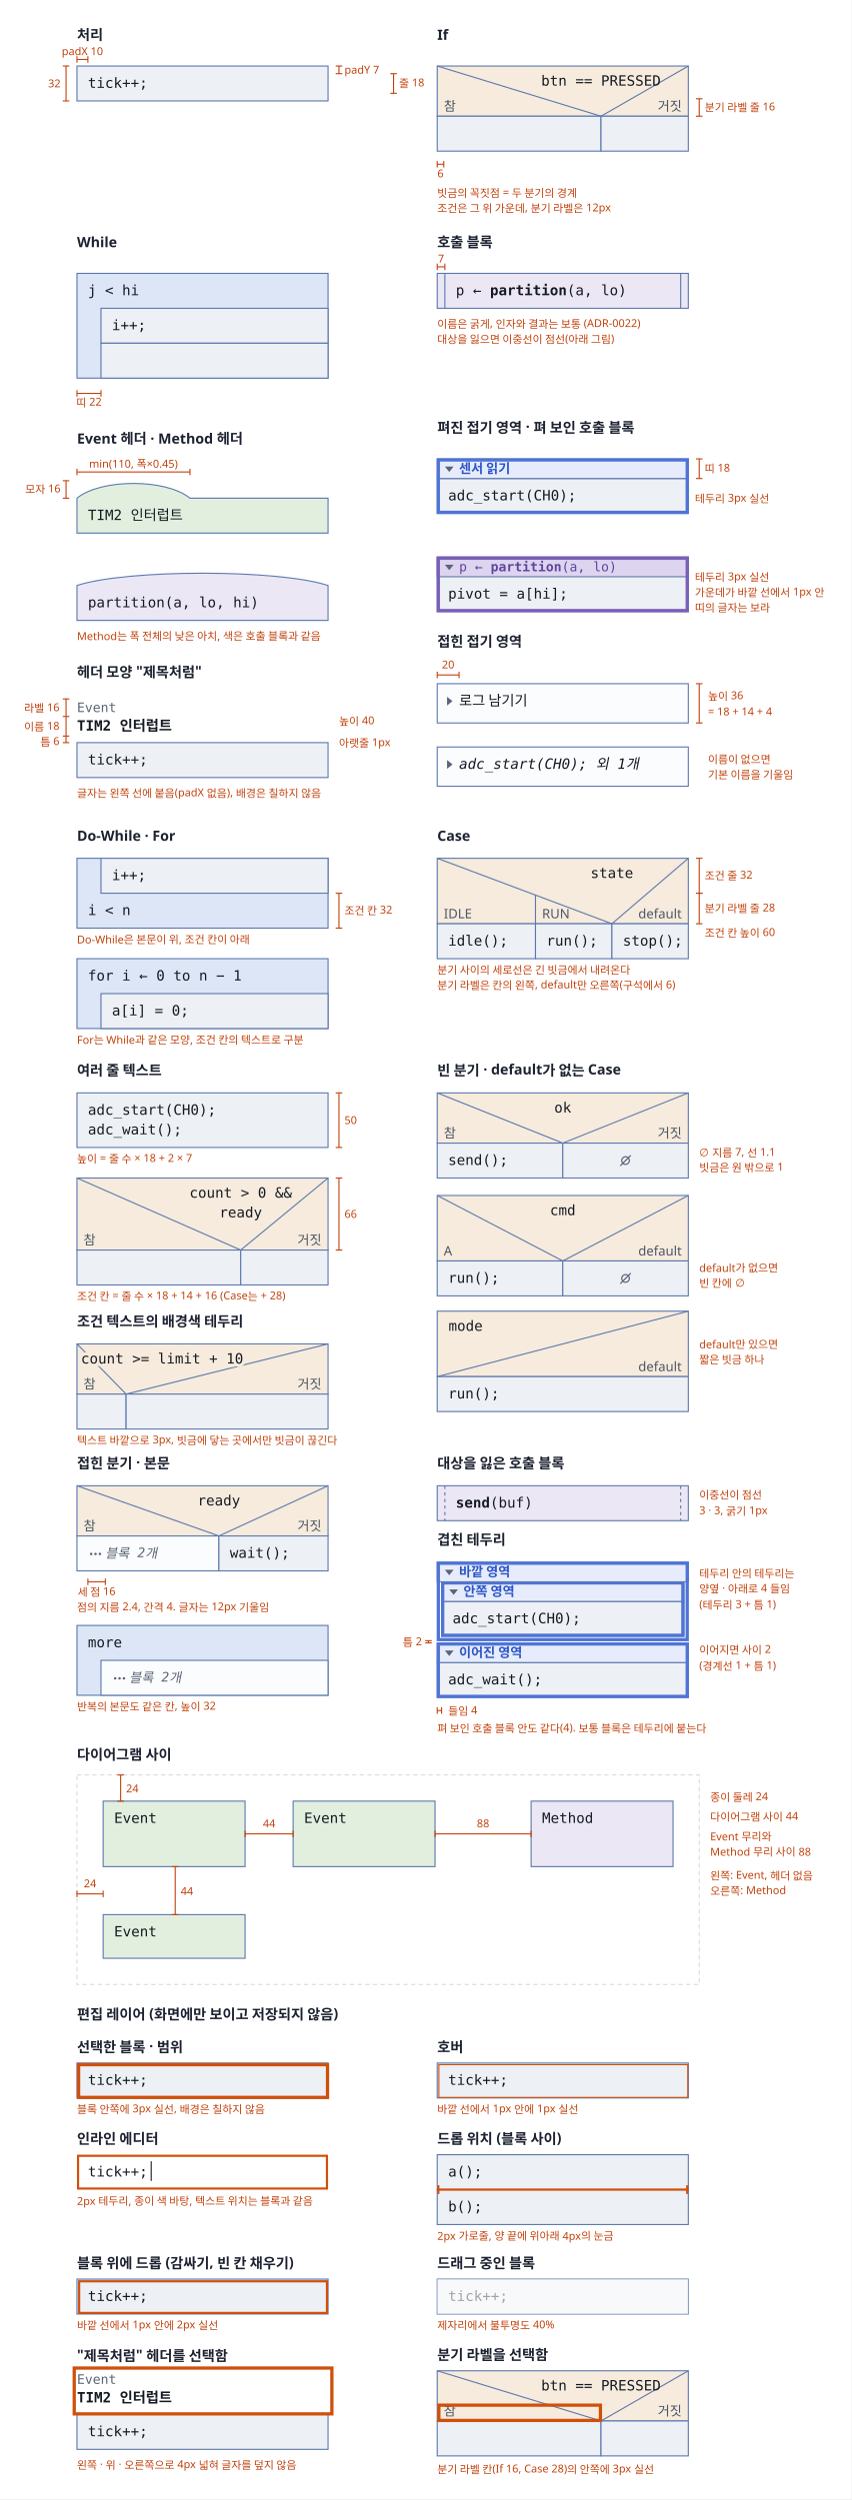
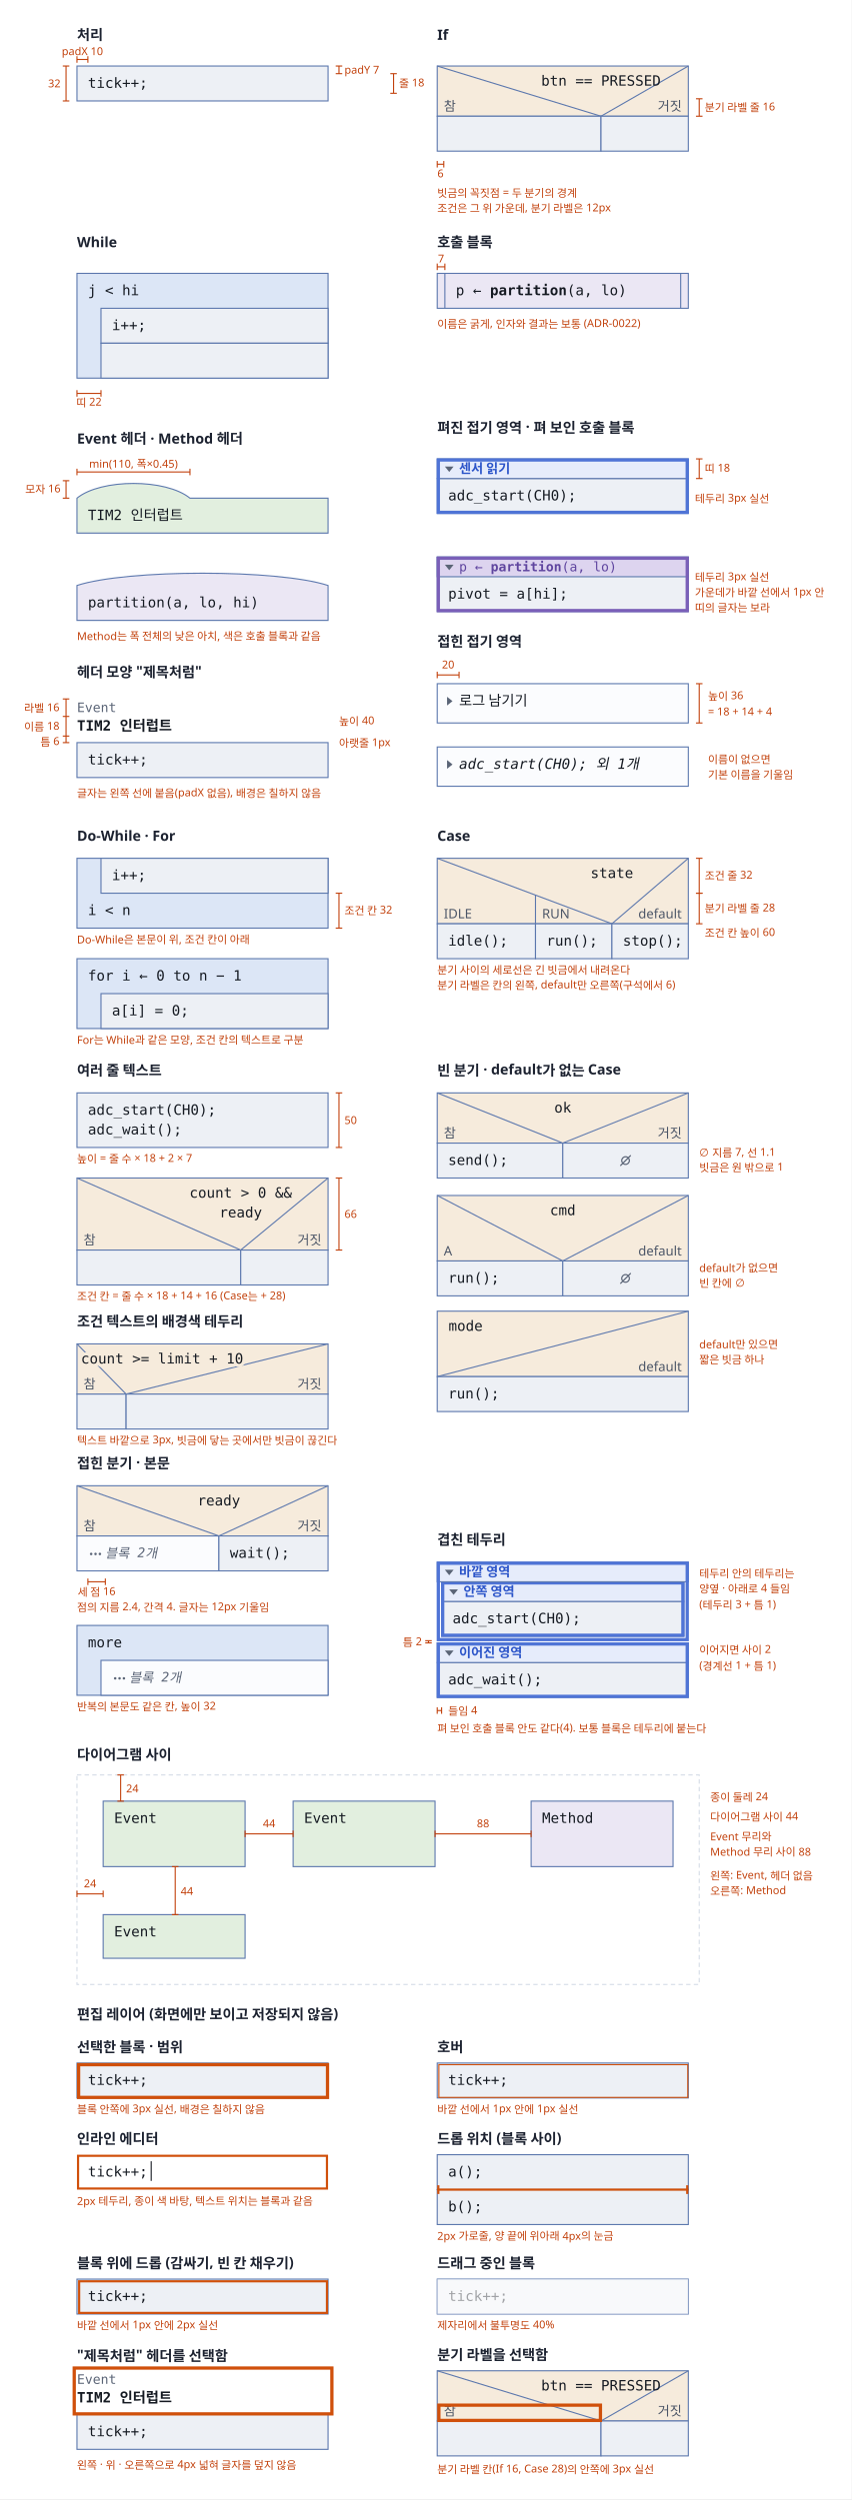
<svg xmlns="http://www.w3.org/2000/svg" width="780" height="2290" viewBox="0 0 780 2290">
  <rect width="780" height="2290" fill="#ffffff" />
  <g transform="translate(.5 .5)">
    <text x="70" y="36" font-family="IBM Plex Sans KR, Malgun Gothic, sans-serif" font-size="13" fill="#1c2230" font-weight="600">처리</text>
    <rect x="70" y="60" width="230" height="32" fill="#edf0f5" stroke="#5b77ad" stroke-width="1" />
    <text x="80" y="80" font-family="IBM Plex Mono, IBM Plex Sans KR, Consolas, monospace" font-size="13" fill="#151a22">tick++;</text>
    <path d="M70 54 H80 M70 51 V57 M80 51 V57" stroke="#c2410c" stroke-width="1" fill="none" />
    <text x="75.0" y="50" font-family="IBM Plex Sans KR, Malgun Gothic, sans-serif" font-size="10" fill="#c2410c" text-anchor="middle">padX 10</text>
    <path d="M310 60 V67 M307 60 H313 M307 67 H313" stroke="#c2410c" stroke-width="1" fill="none" />
    <text x="315" y="67.0" font-family="IBM Plex Sans KR, Malgun Gothic, sans-serif" font-size="10" fill="#c2410c">padY 7</text>
    <path d="M360 67 V85 M357 67 H363 M357 85 H363" stroke="#c2410c" stroke-width="1" fill="none" />
    <text x="365" y="79.5" font-family="IBM Plex Sans KR, Malgun Gothic, sans-serif" font-size="10" fill="#c2410c">줄 18</text>
    <path d="M60 60 V92 M57 60 H63 M57 92 H63" stroke="#c2410c" stroke-width="1" fill="none" />
    <text x="55" y="79.5" font-family="IBM Plex Sans KR, Malgun Gothic, sans-serif" font-size="10" fill="#c2410c" text-anchor="end">32</text>
    <text x="400" y="36" font-family="IBM Plex Sans KR, Malgun Gothic, sans-serif" font-size="13" fill="#1c2230" font-weight="600">If</text>
    <rect x="400" y="60" width="230" height="46" fill="#f6ebdc" stroke="#5b77ad" stroke-width="1" />
    <path d="M400 60 L550 106 L630 60" fill="none" stroke="#5b77ad" stroke-width="1" />
    <text x="550" y="78" font-family="IBM Plex Mono, IBM Plex Sans KR, Consolas, monospace" font-size="13" fill="#151a22" text-anchor="middle">btn == PRESSED</text>
    <text x="406" y="101" font-family="IBM Plex Sans KR, Malgun Gothic, sans-serif" font-size="12" fill="#4b5567">참</text>
    <text x="624" y="101" font-family="IBM Plex Sans KR, Malgun Gothic, sans-serif" font-size="12" fill="#4b5567" text-anchor="end">거짓</text>
    <rect x="400" y="106" width="150" height="32" fill="#edf0f5" stroke="#5b77ad" stroke-width="1" />
    <rect x="550" y="106" width="80" height="32" fill="#edf0f5" stroke="#5b77ad" stroke-width="1" />
    <path d="M640 90 V106 M637 90 H643 M637 106 H643" stroke="#c2410c" stroke-width="1" fill="none" />
    <text x="645" y="101.5" font-family="IBM Plex Sans KR, Malgun Gothic, sans-serif" font-size="10" fill="#c2410c">분기 라벨 줄 16</text>
    <path d="M400 150 H406 M400 147 V153 M406 147 V153" stroke="#c2410c" stroke-width="1" fill="none" />
    <text x="403.0" y="162" font-family="IBM Plex Sans KR, Malgun Gothic, sans-serif" font-size="10" fill="#c2410c" text-anchor="middle">6</text>
    <text x="400" y="180" font-family="IBM Plex Sans KR, Malgun Gothic, sans-serif" font-size="10" fill="#c2410c">빗금의 꼭짓점 = 두 분기의 경계</text>
    <text x="400" y="194" font-family="IBM Plex Sans KR, Malgun Gothic, sans-serif" font-size="10" fill="#c2410c">조건은 그 위 가운데, 분기 라벨은 12px</text>
    <text x="70" y="226" font-family="IBM Plex Sans KR, Malgun Gothic, sans-serif" font-size="13" fill="#1c2230" font-weight="600">While</text>
    <rect x="70" y="250" width="230" height="96" fill="#dce6f6" stroke="#5b77ad" stroke-width="1" />
    <text x="80" y="270" font-family="IBM Plex Mono, IBM Plex Sans KR, Consolas, monospace" font-size="13" fill="#151a22">j &lt; hi</text>
    <rect x="92" y="282" width="208" height="32" fill="#edf0f5" stroke="#5b77ad" stroke-width="1" />
    <rect x="92" y="314" width="208" height="32" fill="#edf0f5" stroke="#5b77ad" stroke-width="1" />
    <text x="102" y="302" font-family="IBM Plex Mono, IBM Plex Sans KR, Consolas, monospace" font-size="13" fill="#151a22">i++;</text>
    <path d="M70 360 H92 M70 357 V363 M92 357 V363" stroke="#c2410c" stroke-width="1" fill="none" />
    <text x="81.0" y="372" font-family="IBM Plex Sans KR, Malgun Gothic, sans-serif" font-size="10" fill="#c2410c" text-anchor="middle">띠 22</text>
    <text x="400" y="226" font-family="IBM Plex Sans KR, Malgun Gothic, sans-serif" font-size="13" fill="#1c2230" font-weight="600">호출 블록</text>
    <rect x="400" y="250" width="230" height="32" fill="#ebe7f4" stroke="#5b77ad" stroke-width="1" />
    <line x1="407" y1="250" x2="407" y2="282" stroke="#5b77ad" stroke-width="1" />
    <line x1="623" y1="250" x2="623" y2="282" stroke="#5b77ad" stroke-width="1" />
    <text x="417" y="270" font-family="IBM Plex Mono, IBM Plex Sans KR, Consolas, monospace" font-size="13" fill="#151a22">p ← <tspan font-weight="600">partition</tspan>(a, lo)</text>
    <path d="M400 244 H407 M400 241 V247 M407 241 V247" stroke="#c2410c" stroke-width="1" fill="none" />
    <text x="403.5" y="240" font-family="IBM Plex Sans KR, Malgun Gothic, sans-serif" font-size="10" fill="#c2410c" text-anchor="middle">7</text>
    <text x="400" y="300" font-family="IBM Plex Sans KR, Malgun Gothic, sans-serif" font-size="10" fill="#c2410c">이름은 굵게, 인자와 결과는 보통 (ADR-0022)</text>
-     <text x="400" y="314" font-family="IBM Plex Sans KR, Malgun Gothic, sans-serif" font-size="10" fill="#c2410c">대상을 잃으면 이중선이 점선(아래 그림)</text>
    <text x="70" y="406" font-family="IBM Plex Sans KR, Malgun Gothic, sans-serif" font-size="13" fill="#1c2230" font-weight="600">Event 헤더 · Method 헤더</text>
    <path d="M70 456 C92 438,151.5 438,173.5 456 L300 456 L300 488 L70 488 Z" fill="#e2efdf" stroke="#5b77ad" stroke-width="1" />
    <text x="80" y="476" font-family="IBM Plex Mono, IBM Plex Sans KR, Consolas, monospace" font-size="13" fill="#151a22">TIM2 인터럽트</text>
    <path d="M60 440 V456 M57 440 H63 M57 456 H63" stroke="#c2410c" stroke-width="1" fill="none" />
    <text x="55" y="451.5" font-family="IBM Plex Sans KR, Malgun Gothic, sans-serif" font-size="10" fill="#c2410c" text-anchor="end">모자 16</text>
    <path d="M70 432 H173.5 M70 429 V435 M173.5 429 V435" stroke="#c2410c" stroke-width="1" fill="none" />
    <text x="121.75" y="428" font-family="IBM Plex Sans KR, Malgun Gothic, sans-serif" font-size="10" fill="#c2410c" text-anchor="middle">min(110, 폭×0.45)</text>
    <path d="M70 536 C116.0 521,254.0 521,300 536 L300 568 L70 568 Z" fill="#ebe7f4" stroke="#5b77ad" stroke-width="1" />
    <text x="80" y="556" font-family="IBM Plex Mono, IBM Plex Sans KR, Consolas, monospace" font-size="13" fill="#151a22">partition(a, lo, hi)</text>
    <text x="70" y="586" font-family="IBM Plex Sans KR, Malgun Gothic, sans-serif" font-size="10" fill="#c2410c">Method는 폭 전체의 낮은 아치, 색은 호출 블록과 같음</text>
    <text x="400" y="396" font-family="IBM Plex Sans KR, Malgun Gothic, sans-serif" font-size="13" fill="#1c2230" font-weight="600">펴진 접기 영역 · 펴 보인 호출 블록</text>
    <rect x="400" y="438" width="230" height="32" fill="#edf0f5" stroke="#5b77ad" stroke-width="1" />
    <text x="410" y="458" font-family="IBM Plex Mono, IBM Plex Sans KR, Consolas, monospace" font-size="13" fill="#151a22">adc_start(CH0);</text>
    <rect x="400" y="420" width="230" height="18" fill="#e6ecfb" stroke="#5b77ad" stroke-width="1" />
    <text x="420" y="433" font-family="IBM Plex Sans KR, Malgun Gothic, sans-serif" font-size="12" fill="#2c55c9" font-weight="600">센서 읽기</text>
    <rect x="401" y="421" width="228" height="48" fill="none" stroke="#4f74d6" stroke-width="3" />
    <polygon points="407,427 415,427 411,432" fill="#5a6476" />
    <path d="M640 420 V438 M637 420 H643 M637 438 H643" stroke="#c2410c" stroke-width="1" fill="none" />
    <text x="645" y="432.5" font-family="IBM Plex Sans KR, Malgun Gothic, sans-serif" font-size="10" fill="#c2410c">띠 18</text>
    <text x="636" y="460" font-family="IBM Plex Sans KR, Malgun Gothic, sans-serif" font-size="10" fill="#c2410c">테두리 3px 실선</text>
    <rect x="400" y="510" width="230" height="50" fill="#edf0f5" stroke="#5b77ad" stroke-width="1" />
    <rect x="400" y="510" width="230" height="18" fill="#ddd4ef" stroke="#5b77ad" stroke-width="1" />
    <text x="420" y="523" font-family="IBM Plex Mono, IBM Plex Sans KR, Consolas, monospace" font-size="12" fill="#5f459f">p ← <tspan font-weight="600">partition</tspan>(a, lo)</text>
    <text x="410" y="548" font-family="IBM Plex Mono, IBM Plex Sans KR, Consolas, monospace" font-size="13" fill="#151a22">pivot = a[hi];</text>
    <rect x="401" y="511" width="228" height="48" fill="none" stroke="#7a5fb8" stroke-width="3" />
    <polygon points="407,517 415,517 411,522" fill="#5a6476" />
    <text x="636" y="532" font-family="IBM Plex Sans KR, Malgun Gothic, sans-serif" font-size="10" fill="#c2410c">테두리 3px 실선</text>
    <text x="636" y="546" font-family="IBM Plex Sans KR, Malgun Gothic, sans-serif" font-size="10" fill="#c2410c">가운데가 바깥 선에서 1px 안</text>
    <text x="636" y="560" font-family="IBM Plex Sans KR, Malgun Gothic, sans-serif" font-size="10" fill="#c2410c">띠의 글자는 보라</text>
    <text x="400" y="592" font-family="IBM Plex Sans KR, Malgun Gothic, sans-serif" font-size="13" fill="#1c2230" font-weight="600">접힌 접기 영역</text>
    <path d="M400 618 H420 M400 615 V621 M420 615 V621" stroke="#c2410c" stroke-width="1" fill="none" />
    <text x="410" y="612" font-family="IBM Plex Sans KR, Malgun Gothic, sans-serif" font-size="10" fill="#c2410c" text-anchor="middle">20</text>
    <rect x="400" y="626" width="230" height="36" fill="#fbfcfe" stroke="#5b77ad" stroke-width="1" />
    <text x="420" y="646" font-family="IBM Plex Mono, IBM Plex Sans KR, Consolas, monospace" font-size="13" fill="#151a22">로그 남기기</text>
    <polygon points="409,638 409,646 414,642" fill="#5a6476" />
    <path d="M640 626 V662 M637 626 H643 M637 662 H643" stroke="#c2410c" stroke-width="1" fill="none" />
    <text x="648" y="641" font-family="IBM Plex Sans KR, Malgun Gothic, sans-serif" font-size="10" fill="#c2410c">높이 36</text>
    <text x="648" y="655" font-family="IBM Plex Sans KR, Malgun Gothic, sans-serif" font-size="10" fill="#c2410c">= 18 + 14 + 4</text>
    <rect x="400" y="684" width="230" height="36" fill="#fbfcfe" stroke="#5b77ad" stroke-width="1" />
    <text x="420" y="704" font-family="IBM Plex Mono, IBM Plex Sans KR, Consolas, monospace" font-size="13" fill="#151a22" font-style="italic">adc_start(CH0); 외 1개</text>
    <polygon points="409,696 409,704 414,700" fill="#5a6476" />
    <text x="648" y="699" font-family="IBM Plex Sans KR, Malgun Gothic, sans-serif" font-size="10" fill="#c2410c">이름이 없으면</text>
    <text x="648" y="713" font-family="IBM Plex Sans KR, Malgun Gothic, sans-serif" font-size="10" fill="#c2410c">기본 이름을 기울임</text>
    <text x="70" y="620" font-family="IBM Plex Sans KR, Malgun Gothic, sans-serif" font-size="13" fill="#1c2230" font-weight="600">헤더 모양 "제목처럼"</text>
    <text x="70" y="652" font-family="IBM Plex Mono, IBM Plex Sans KR, Consolas, monospace" font-size="12" fill="#5a6476">Event</text>
    <text x="70" y="669" font-family="IBM Plex Mono, IBM Plex Sans KR, Consolas, monospace" font-size="13" fill="#151a22" font-weight="600">TIM2 인터럽트</text>
    <rect x="70" y="680" width="230" height="32" fill="#edf0f5" stroke="#5b77ad" stroke-width="1" />
    <text x="80" y="700" font-family="IBM Plex Mono, IBM Plex Sans KR, Consolas, monospace" font-size="13" fill="#151a22">tick++;</text>
    <path d="M60 640 V680 M57 640 H63 M57 656 H63 M57 674 H63 M57 680 H63" stroke="#c2410c" stroke-width="1" fill="none" />
    <text x="54" y="652" font-family="IBM Plex Sans KR, Malgun Gothic, sans-serif" font-size="10" fill="#c2410c" text-anchor="end">라벨 16</text>
    <text x="54" y="669" font-family="IBM Plex Sans KR, Malgun Gothic, sans-serif" font-size="10" fill="#c2410c" text-anchor="end">이름 18</text>
    <text x="54" y="683" font-family="IBM Plex Sans KR, Malgun Gothic, sans-serif" font-size="10" fill="#c2410c" text-anchor="end">틈 6</text>
    <text x="310" y="664" font-family="IBM Plex Sans KR, Malgun Gothic, sans-serif" font-size="10" fill="#c2410c">높이 40</text>
    <text x="310" y="684" font-family="IBM Plex Sans KR, Malgun Gothic, sans-serif" font-size="10" fill="#c2410c">아랫줄 1px</text>
    <text x="70" y="730" font-family="IBM Plex Sans KR, Malgun Gothic, sans-serif" font-size="10" fill="#c2410c">글자는 왼쪽 선에 붙음(padX 없음), 배경은 칠하지 않음</text>
    <text x="70" y="770" font-family="IBM Plex Sans KR, Malgun Gothic, sans-serif" font-size="13" fill="#1c2230" font-weight="600">Do-While · For</text>
    <rect x="70" y="786" width="230" height="64" fill="#dce6f6" stroke="#5b77ad" stroke-width="1" />
    <rect x="92" y="786" width="208" height="32" fill="#edf0f5" stroke="#5b77ad" stroke-width="1" />
    <text x="102" y="806" font-family="IBM Plex Mono, IBM Plex Sans KR, Consolas, monospace" font-size="13" fill="#151a22">i++;</text>
    <text x="80" y="838" font-family="IBM Plex Mono, IBM Plex Sans KR, Consolas, monospace" font-size="13" fill="#151a22">i &lt; n</text>
    <path d="M310 818 V850 M307 818 H313 M307 850 H313" fill="none" stroke="#c2410c" stroke-width="1" />
    <text x="315" y="837.5" font-family="IBM Plex Sans KR, Malgun Gothic, sans-serif" font-size="10" fill="#c2410c">조건 칸 32</text>
    <text x="70" y="864" font-family="IBM Plex Sans KR, Malgun Gothic, sans-serif" font-size="10" fill="#c2410c">Do-While은 본문이 위, 조건 칸이 아래</text>
    <rect x="70" y="878" width="230" height="64" fill="#dce6f6" stroke="#5b77ad" stroke-width="1" />
    <text x="80" y="898" font-family="IBM Plex Mono, IBM Plex Sans KR, Consolas, monospace" font-size="13" fill="#151a22">for i ← 0 to n − 1</text>
    <rect x="92" y="910" width="208" height="32" fill="#edf0f5" stroke="#5b77ad" stroke-width="1" />
    <text x="102" y="930" font-family="IBM Plex Mono, IBM Plex Sans KR, Consolas, monospace" font-size="13" fill="#151a22">a[i] = 0;</text>
    <text x="70" y="956" font-family="IBM Plex Sans KR, Malgun Gothic, sans-serif" font-size="10" fill="#c2410c">For는 While과 같은 모양, 조건 칸의 텍스트로 구분</text>
    <text x="400" y="770" font-family="IBM Plex Sans KR, Malgun Gothic, sans-serif" font-size="13" fill="#1c2230" font-weight="600">Case</text>
    <rect x="400" y="786" width="230" height="60" fill="#f6ebdc" stroke="#5b77ad" stroke-width="1" />
    <path d="M400 786 L560 846 L630 786" fill="none" stroke="#5b77ad" stroke-width="1" />
    <path d="M490 819.75 V846" fill="none" stroke="#5b77ad" stroke-width="1" />
    <text x="560" y="804" font-family="IBM Plex Mono, IBM Plex Sans KR, Consolas, monospace" font-size="13" fill="#151a22" text-anchor="middle">state</text>
    <text x="406" y="841" font-family="IBM Plex Sans KR, Malgun Gothic, sans-serif" font-size="12" fill="#4b5567">IDLE</text>
    <text x="496" y="841" font-family="IBM Plex Sans KR, Malgun Gothic, sans-serif" font-size="12" fill="#4b5567">RUN</text>
    <text x="624" y="841" font-family="IBM Plex Sans KR, Malgun Gothic, sans-serif" font-size="12" fill="#4b5567" text-anchor="end">default</text>
    <rect x="400" y="846" width="90" height="32" fill="#edf0f5" stroke="#5b77ad" stroke-width="1" />
    <text x="410" y="866" font-family="IBM Plex Mono, IBM Plex Sans KR, Consolas, monospace" font-size="13" fill="#151a22">idle();</text>
    <rect x="490" y="846" width="70" height="32" fill="#edf0f5" stroke="#5b77ad" stroke-width="1" />
    <text x="500" y="866" font-family="IBM Plex Mono, IBM Plex Sans KR, Consolas, monospace" font-size="13" fill="#151a22">run();</text>
    <rect x="560" y="846" width="70" height="32" fill="#edf0f5" stroke="#5b77ad" stroke-width="1" />
    <text x="570" y="866" font-family="IBM Plex Mono, IBM Plex Sans KR, Consolas, monospace" font-size="13" fill="#151a22">stop();</text>
    <path d="M640 786 V818 M637 786 H643 M637 818 H643" fill="none" stroke="#c2410c" stroke-width="1" />
    <text x="645" y="805.5" font-family="IBM Plex Sans KR, Malgun Gothic, sans-serif" font-size="10" fill="#c2410c">조건 줄 32</text>
    <path d="M640 818 V846 M637 818 H643 M637 846 H643" fill="none" stroke="#c2410c" stroke-width="1" />
    <text x="645" y="835.5" font-family="IBM Plex Sans KR, Malgun Gothic, sans-serif" font-size="10" fill="#c2410c">분기 라벨 줄 28</text>
    <text x="645" y="858" font-family="IBM Plex Sans KR, Malgun Gothic, sans-serif" font-size="10" fill="#c2410c">조건 칸 높이 60</text>
    <text x="400" y="892" font-family="IBM Plex Sans KR, Malgun Gothic, sans-serif" font-size="10" fill="#c2410c">분기 사이의 세로선은 긴 빗금에서 내려온다</text>
    <text x="400" y="906" font-family="IBM Plex Sans KR, Malgun Gothic, sans-serif" font-size="10" fill="#c2410c">분기 라벨은 칸의 왼쪽, default만 오른쪽(구석에서 6)</text>
    <text x="70" y="985" font-family="IBM Plex Sans KR, Malgun Gothic, sans-serif" font-size="13" fill="#1c2230" font-weight="600">여러 줄 텍스트</text>
    <rect x="70" y="1001" width="230" height="50" fill="#edf0f5" stroke="#5b77ad" stroke-width="1" />
    <text x="80" y="1021" font-family="IBM Plex Mono, IBM Plex Sans KR, Consolas, monospace" font-size="13" fill="#151a22">adc_start(CH0);</text>
    <text x="80" y="1039" font-family="IBM Plex Mono, IBM Plex Sans KR, Consolas, monospace" font-size="13" fill="#151a22">adc_wait();</text>
    <path d="M310 1001 V1051 M307 1001 H313 M307 1051 H313" fill="none" stroke="#c2410c" stroke-width="1" />
    <text x="315" y="1029.5" font-family="IBM Plex Sans KR, Malgun Gothic, sans-serif" font-size="10" fill="#c2410c">50</text>
    <text x="70" y="1065" font-family="IBM Plex Sans KR, Malgun Gothic, sans-serif" font-size="10" fill="#c2410c">높이 = 줄 수 × 18 + 2 × 7</text>
    <rect x="70" y="1079" width="230" height="66" fill="#f6ebdc" stroke="#5b77ad" stroke-width="1" />
    <path d="M70 1079 L220 1145 L300 1079" fill="none" stroke="#5b77ad" stroke-width="1" />
    <text x="220" y="1097" font-family="IBM Plex Mono, IBM Plex Sans KR, Consolas, monospace" font-size="13" fill="#151a22" text-anchor="middle">count &gt; 0 &amp;&amp;</text>
    <text x="220" y="1115" font-family="IBM Plex Mono, IBM Plex Sans KR, Consolas, monospace" font-size="13" fill="#151a22" text-anchor="middle">ready</text>
    <text x="76" y="1140" font-family="IBM Plex Sans KR, Malgun Gothic, sans-serif" font-size="12" fill="#4b5567">참</text>
    <text x="294" y="1140" font-family="IBM Plex Sans KR, Malgun Gothic, sans-serif" font-size="12" fill="#4b5567" text-anchor="end">거짓</text>
    <rect x="70" y="1145" width="150" height="32" fill="#edf0f5" stroke="#5b77ad" stroke-width="1" />
    <rect x="220" y="1145" width="80" height="32" fill="#edf0f5" stroke="#5b77ad" stroke-width="1" />
    <path d="M310 1079 V1145 M307 1079 H313 M307 1145 H313" fill="none" stroke="#c2410c" stroke-width="1" />
    <text x="315" y="1115.5" font-family="IBM Plex Sans KR, Malgun Gothic, sans-serif" font-size="10" fill="#c2410c">66</text>
    <text x="70" y="1191" font-family="IBM Plex Sans KR, Malgun Gothic, sans-serif" font-size="10" fill="#c2410c">조건 칸 = 줄 수 × 18 + 14 + 16 (Case는 + 28)</text>
    <text x="400" y="985" font-family="IBM Plex Sans KR, Malgun Gothic, sans-serif" font-size="13" fill="#1c2230" font-weight="600">빈 분기 · default가 없는 Case</text>
    <rect x="400" y="1001" width="230" height="46" fill="#f6ebdc" stroke="#5b77ad" stroke-width="1" />
    <path d="M400 1001 L515 1047 L630 1001" fill="none" stroke="#5b77ad" stroke-width="1" />
    <text x="515" y="1019" font-family="IBM Plex Mono, IBM Plex Sans KR, Consolas, monospace" font-size="13" fill="#151a22" text-anchor="middle">ok</text>
    <text x="406" y="1042" font-family="IBM Plex Sans KR, Malgun Gothic, sans-serif" font-size="12" fill="#4b5567">참</text>
    <text x="624" y="1042" font-family="IBM Plex Sans KR, Malgun Gothic, sans-serif" font-size="12" fill="#4b5567" text-anchor="end">거짓</text>
    <rect x="400" y="1047" width="115" height="32" fill="#edf0f5" stroke="#5b77ad" stroke-width="1" />
    <text x="410" y="1067" font-family="IBM Plex Mono, IBM Plex Sans KR, Consolas, monospace" font-size="13" fill="#151a22">send();</text>
    <rect x="515" y="1047" width="115" height="32" fill="#edf0f5" stroke="#5b77ad" stroke-width="1" />
    <circle cx="572.5" cy="1063" r="3.5" fill="none" stroke="#5a6476" stroke-width="1.1" />
    <path d="M568 1067.5 L577 1058.5" fill="none" stroke="#5a6476" stroke-width="1.1" stroke-linecap="round" />
    <text x="640" y="1059" font-family="IBM Plex Sans KR, Malgun Gothic, sans-serif" font-size="10" fill="#c2410c">∅ 지름 7, 선 1.1</text>
    <text x="640" y="1073" font-family="IBM Plex Sans KR, Malgun Gothic, sans-serif" font-size="10" fill="#c2410c">빗금은 원 밖으로 1</text>
    <rect x="400" y="1095" width="230" height="60" fill="#f6ebdc" stroke="#5b77ad" stroke-width="1" />
    <path d="M400 1095 L515 1155 L630 1095" fill="none" stroke="#5b77ad" stroke-width="1" />
    <text x="515" y="1113" font-family="IBM Plex Mono, IBM Plex Sans KR, Consolas, monospace" font-size="13" fill="#151a22" text-anchor="middle">cmd</text>
    <text x="406" y="1150" font-family="IBM Plex Sans KR, Malgun Gothic, sans-serif" font-size="12" fill="#4b5567">A</text>
    <text x="624" y="1150" font-family="IBM Plex Sans KR, Malgun Gothic, sans-serif" font-size="12" fill="#4b5567" text-anchor="end">default</text>
    <rect x="400" y="1155" width="115" height="32" fill="#edf0f5" stroke="#5b77ad" stroke-width="1" />
    <text x="410" y="1175" font-family="IBM Plex Mono, IBM Plex Sans KR, Consolas, monospace" font-size="13" fill="#151a22">run();</text>
    <rect x="515" y="1155" width="115" height="32" fill="#edf0f5" stroke="#5b77ad" stroke-width="1" />
    <circle cx="572.5" cy="1171" r="3.5" fill="none" stroke="#5a6476" stroke-width="1.1" />
    <path d="M568 1175.5 L577 1166.5" fill="none" stroke="#5a6476" stroke-width="1.1" stroke-linecap="round" />
    <text x="640" y="1165" font-family="IBM Plex Sans KR, Malgun Gothic, sans-serif" font-size="10" fill="#c2410c">default가 없으면</text>
    <text x="640" y="1179" font-family="IBM Plex Sans KR, Malgun Gothic, sans-serif" font-size="10" fill="#c2410c">빈 칸에 ∅</text>
    <rect x="400" y="1201" width="230" height="60" fill="#f6ebdc" stroke="#5b77ad" stroke-width="1" />
    <path d="M630 1201 L400 1261" fill="none" stroke="#5b77ad" stroke-width="1" />
    <text x="426" y="1219" font-family="IBM Plex Mono, IBM Plex Sans KR, Consolas, monospace" font-size="13" fill="#151a22" text-anchor="middle">mode</text>
    <text x="624" y="1256" font-family="IBM Plex Sans KR, Malgun Gothic, sans-serif" font-size="12" fill="#4b5567" text-anchor="end">default</text>
    <rect x="400" y="1261" width="230" height="32" fill="#edf0f5" stroke="#5b77ad" stroke-width="1" />
    <text x="410" y="1281" font-family="IBM Plex Mono, IBM Plex Sans KR, Consolas, monospace" font-size="13" fill="#151a22">run();</text>
    <text x="640" y="1235" font-family="IBM Plex Sans KR, Malgun Gothic, sans-serif" font-size="10" fill="#c2410c">default만 있으면</text>
    <text x="640" y="1249" font-family="IBM Plex Sans KR, Malgun Gothic, sans-serif" font-size="10" fill="#c2410c">짧은 빗금 하나</text>
    <text x="70" y="1215" font-family="IBM Plex Sans KR, Malgun Gothic, sans-serif" font-size="13" fill="#1c2230" font-weight="600">조건 텍스트의 배경색 테두리</text>
    <rect x="70" y="1231" width="230" height="46" fill="#f6ebdc" stroke="#5b77ad" stroke-width="1" />
    <path d="M70 1231 L115 1277 L300 1231" fill="none" stroke="#5b77ad" stroke-width="1" />
    <text x="148" y="1249" font-family="IBM Plex Mono, IBM Plex Sans KR, Consolas, monospace" font-size="13" fill="#151a22" text-anchor="middle" stroke="#f6ebdc" stroke-width="6" stroke-linejoin="round" paint-order="stroke">count &gt;= limit + 10</text>
    <text x="76" y="1272" font-family="IBM Plex Sans KR, Malgun Gothic, sans-serif" font-size="12" fill="#4b5567">참</text>
    <text x="294" y="1272" font-family="IBM Plex Sans KR, Malgun Gothic, sans-serif" font-size="12" fill="#4b5567" text-anchor="end">거짓</text>
    <rect x="70" y="1277" width="45" height="32" fill="#edf0f5" stroke="#5b77ad" stroke-width="1" />
    <rect x="115" y="1277" width="185" height="32" fill="#edf0f5" stroke="#5b77ad" stroke-width="1" />
    <text x="70" y="1323" font-family="IBM Plex Sans KR, Malgun Gothic, sans-serif" font-size="10" fill="#c2410c">텍스트 바깥으로 3px, 빗금에 닿는 곳에서만 빗금이 끊긴다</text>
    <text x="70" y="1345" font-family="IBM Plex Sans KR, Malgun Gothic, sans-serif" font-size="13" fill="#1c2230" font-weight="600">접힌 분기 · 본문</text>
    <rect x="70" y="1361" width="230" height="46" fill="#f6ebdc" stroke="#5b77ad" stroke-width="1" />
    <path d="M70 1361 L200 1407 L300 1361" fill="none" stroke="#5b77ad" stroke-width="1" />
    <text x="200" y="1379" font-family="IBM Plex Mono, IBM Plex Sans KR, Consolas, monospace" font-size="13" fill="#151a22" text-anchor="middle">ready</text>
    <text x="76" y="1402" font-family="IBM Plex Sans KR, Malgun Gothic, sans-serif" font-size="12" fill="#4b5567">참</text>
    <text x="294" y="1402" font-family="IBM Plex Sans KR, Malgun Gothic, sans-serif" font-size="12" fill="#4b5567" text-anchor="end">거짓</text>
    <rect x="70" y="1407" width="130" height="32" fill="#fbfcfe" stroke="#5b77ad" stroke-width="1" />
    <circle cx="83" cy="1423.5" r="0.6" fill="none" stroke="#5a6476" stroke-width="1.2" />
    <circle cx="87" cy="1423.5" r="0.6" fill="none" stroke="#5a6476" stroke-width="1.2" />
    <circle cx="91" cy="1423.5" r="0.6" fill="none" stroke="#5a6476" stroke-width="1.2" />
    <text x="96" y="1427" font-family="IBM Plex Mono, IBM Plex Sans KR, Consolas, monospace" font-size="12" fill="#5a6476" font-style="italic">블록 2개</text>
    <rect x="200" y="1407" width="100" height="32" fill="#edf0f5" stroke="#5b77ad" stroke-width="1" />
    <text x="210" y="1427" font-family="IBM Plex Mono, IBM Plex Sans KR, Consolas, monospace" font-size="13" fill="#151a22">wait();</text>
    <path d="M80 1449 H96 M80 1446 V1452 M96 1446 V1452" fill="none" stroke="#c2410c" stroke-width="1" />
    <text x="88" y="1462" font-family="IBM Plex Sans KR, Malgun Gothic, sans-serif" font-size="10" fill="#c2410c" text-anchor="middle">세 점 16</text>
    <text x="70" y="1476" font-family="IBM Plex Sans KR, Malgun Gothic, sans-serif" font-size="10" fill="#c2410c">점의 지름 2.4, 간격 4. 글자는 12px 기울임</text>
    <rect x="70" y="1489" width="230" height="64" fill="#dce6f6" stroke="#5b77ad" stroke-width="1" />
    <text x="80" y="1509" font-family="IBM Plex Mono, IBM Plex Sans KR, Consolas, monospace" font-size="13" fill="#151a22">more</text>
    <rect x="92" y="1521" width="208" height="32" fill="#fbfcfe" stroke="#5b77ad" stroke-width="1" />
    <circle cx="105" cy="1537.5" r="0.6" fill="none" stroke="#5a6476" stroke-width="1.2" />
    <circle cx="109" cy="1537.5" r="0.6" fill="none" stroke="#5a6476" stroke-width="1.2" />
    <circle cx="113" cy="1537.5" r="0.6" fill="none" stroke="#5a6476" stroke-width="1.2" />
    <text x="118" y="1541" font-family="IBM Plex Mono, IBM Plex Sans KR, Consolas, monospace" font-size="12" fill="#5a6476" font-style="italic">블록 2개</text>
    <text x="70" y="1567" font-family="IBM Plex Sans KR, Malgun Gothic, sans-serif" font-size="10" fill="#c2410c">반복의 본문도 같은 칸, 높이 32</text>
-     <text x="400" y="1345" font-family="IBM Plex Sans KR, Malgun Gothic, sans-serif" font-size="13" fill="#1c2230" font-weight="600">대상을 잃은 호출 블록</text>
-     <rect x="400" y="1361" width="230" height="32" fill="#ebe7f4" stroke="#5b77ad" stroke-width="1" />
-     <path d="M407 1361 V1393" fill="none" stroke="#5b77ad" stroke-width="1" stroke-dasharray="3 3" />
-     <path d="M623 1361 V1393" fill="none" stroke="#5b77ad" stroke-width="1" stroke-dasharray="3 3" />
-     <text x="417" y="1381" font-family="IBM Plex Mono, IBM Plex Sans KR, Consolas, monospace" font-size="13" fill="#151a22">
-       <tspan font-weight="600">send</tspan>(buf)</text>
-     <text x="640" y="1373" font-family="IBM Plex Sans KR, Malgun Gothic, sans-serif" font-size="10" fill="#c2410c">이중선이 점선</text>
-     <text x="640" y="1387" font-family="IBM Plex Sans KR, Malgun Gothic, sans-serif" font-size="10" fill="#c2410c">3 · 3, 굵기 1px</text>
    <text x="400" y="1415" font-family="IBM Plex Sans KR, Malgun Gothic, sans-serif" font-size="13" fill="#1c2230" font-weight="600">겹친 테두리</text>
    <rect x="404" y="1467" width="222" height="32" fill="#edf0f5" stroke="#5b77ad" stroke-width="1" />
    <text x="414" y="1487" font-family="IBM Plex Mono, IBM Plex Sans KR, Consolas, monospace" font-size="13" fill="#151a22">adc_start(CH0);</text>
    <rect x="404" y="1449" width="222" height="18" fill="#e6ecfb" stroke="#5b77ad" stroke-width="1" />
    <text x="424" y="1462" font-family="IBM Plex Sans KR, Malgun Gothic, sans-serif" font-size="12" fill="#2c55c9" font-weight="600">안쪽 영역</text>
    <rect x="405" y="1450" width="220" height="48" fill="none" stroke="#4f74d6" stroke-width="3" />
    <polygon points="411,1456 419,1456 415,1461" fill="#5a6476" />
    <rect x="400" y="1431" width="230" height="18" fill="#e6ecfb" stroke="#5b77ad" stroke-width="1" />
    <text x="420" y="1444" font-family="IBM Plex Sans KR, Malgun Gothic, sans-serif" font-size="12" fill="#2c55c9" font-weight="600">바깥 영역</text>
    <rect x="401" y="1432" width="228" height="70" fill="none" stroke="#4f74d6" stroke-width="3" />
    <polygon points="407,1438 415,1438 411,1443" fill="#5a6476" />
    <rect x="400" y="1523" width="230" height="32" fill="#edf0f5" stroke="#5b77ad" stroke-width="1" />
    <text x="410" y="1543" font-family="IBM Plex Mono, IBM Plex Sans KR, Consolas, monospace" font-size="13" fill="#151a22">adc_wait();</text>
    <rect x="400" y="1505" width="230" height="18" fill="#e6ecfb" stroke="#5b77ad" stroke-width="1" />
    <text x="420" y="1518" font-family="IBM Plex Sans KR, Malgun Gothic, sans-serif" font-size="12" fill="#2c55c9" font-weight="600">이어진 영역</text>
    <rect x="401" y="1506" width="228" height="48" fill="none" stroke="#4f74d6" stroke-width="3" />
    <polygon points="407,1512 415,1512 411,1517" fill="#5a6476" />
    <path d="M392 1503 V1505 M389 1503 H395 M389 1505 H395" fill="none" stroke="#c2410c" stroke-width="1" />
    <text x="386" y="1508" font-family="IBM Plex Sans KR, Malgun Gothic, sans-serif" font-size="10" fill="#c2410c" text-anchor="end">틈 2</text>
    <path d="M400 1567 H404 M400 1564 V1570 M404 1564 V1570" fill="none" stroke="#c2410c" stroke-width="1" />
    <text x="410" y="1571" font-family="IBM Plex Sans KR, Malgun Gothic, sans-serif" font-size="10" fill="#c2410c">들임 4</text>
    <text x="640" y="1445" font-family="IBM Plex Sans KR, Malgun Gothic, sans-serif" font-size="10" fill="#c2410c">테두리 안의 테두리는</text>
    <text x="640" y="1459" font-family="IBM Plex Sans KR, Malgun Gothic, sans-serif" font-size="10" fill="#c2410c">양옆 · 아래로 4 들임</text>
    <text x="640" y="1473" font-family="IBM Plex Sans KR, Malgun Gothic, sans-serif" font-size="10" fill="#c2410c">(테두리 3 + 틈 1)</text>
    <text x="640" y="1515" font-family="IBM Plex Sans KR, Malgun Gothic, sans-serif" font-size="10" fill="#c2410c">이어지면 사이 2</text>
    <text x="640" y="1529" font-family="IBM Plex Sans KR, Malgun Gothic, sans-serif" font-size="10" fill="#c2410c">(경계선 1 + 틈 1)</text>
    <text x="400" y="1587" font-family="IBM Plex Sans KR, Malgun Gothic, sans-serif" font-size="10" fill="#c2410c">펴 보인 호출 블록 안도 같다(4). 보통 블록은 테두리에 붙는다</text>
    <text x="70" y="1612" font-family="IBM Plex Sans KR, Malgun Gothic, sans-serif" font-size="13" fill="#1c2230" font-weight="600">다이어그램 사이</text>
    <rect x="70" y="1626" width="570" height="192" fill="#ffffff" stroke="#d4dbe6" stroke-width="1" stroke-dasharray="4 3" />
    <rect x="94" y="1650" width="130" height="60" fill="#e2efdf" stroke="#5b77ad" stroke-width="1" />
    <text x="104" y="1670" font-family="IBM Plex Mono, IBM Plex Sans KR, Consolas, monospace" font-size="13" fill="#151a22">Event</text>
    <rect x="94" y="1754" width="130" height="40" fill="#e2efdf" stroke="#5b77ad" stroke-width="1" />
    <text x="104" y="1774" font-family="IBM Plex Mono, IBM Plex Sans KR, Consolas, monospace" font-size="13" fill="#151a22">Event</text>
    <rect x="268" y="1650" width="130" height="60" fill="#e2efdf" stroke="#5b77ad" stroke-width="1" />
    <text x="278" y="1670" font-family="IBM Plex Mono, IBM Plex Sans KR, Consolas, monospace" font-size="13" fill="#151a22">Event</text>
    <rect x="486" y="1650" width="130" height="60" fill="#ebe7f4" stroke="#5b77ad" stroke-width="1" />
    <text x="496" y="1670" font-family="IBM Plex Mono, IBM Plex Sans KR, Consolas, monospace" font-size="13" fill="#151a22">Method</text>
    <path d="M110 1626 V1650 M107 1626 H113 M107 1650 H113" fill="none" stroke="#c2410c" stroke-width="1" />
    <text x="115" y="1642" font-family="IBM Plex Sans KR, Malgun Gothic, sans-serif" font-size="10" fill="#c2410c">24</text>
    <path d="M70 1735 H94 M70 1732 V1738 M94 1732 V1738" fill="none" stroke="#c2410c" stroke-width="1" />
    <text x="82" y="1729" font-family="IBM Plex Sans KR, Malgun Gothic, sans-serif" font-size="10" fill="#c2410c" text-anchor="middle">24</text>
    <path d="M160 1710 V1754 M157 1710 H163 M157 1754 H163" fill="none" stroke="#c2410c" stroke-width="1" />
    <text x="165" y="1736" font-family="IBM Plex Sans KR, Malgun Gothic, sans-serif" font-size="10" fill="#c2410c">44</text>
    <path d="M224 1680 H268 M224 1677 V1683 M268 1677 V1683" fill="none" stroke="#c2410c" stroke-width="1" />
    <text x="246" y="1674" font-family="IBM Plex Sans KR, Malgun Gothic, sans-serif" font-size="10" fill="#c2410c" text-anchor="middle">44</text>
    <path d="M398 1680 H486 M398 1677 V1683 M486 1677 V1683" fill="none" stroke="#c2410c" stroke-width="1" />
    <text x="442" y="1674" font-family="IBM Plex Sans KR, Malgun Gothic, sans-serif" font-size="10" fill="#c2410c" text-anchor="middle">88</text>
    <text x="650" y="1650" font-family="IBM Plex Sans KR, Malgun Gothic, sans-serif" font-size="10" fill="#c2410c">종이 둘레 24</text>
    <text x="650" y="1668" font-family="IBM Plex Sans KR, Malgun Gothic, sans-serif" font-size="10" fill="#c2410c">다이어그램 사이 44</text>
    <text x="650" y="1686" font-family="IBM Plex Sans KR, Malgun Gothic, sans-serif" font-size="10" fill="#c2410c">Event 무리와</text>
    <text x="650" y="1700" font-family="IBM Plex Sans KR, Malgun Gothic, sans-serif" font-size="10" fill="#c2410c">Method 무리 사이 88</text>
    <text x="650" y="1722" font-family="IBM Plex Sans KR, Malgun Gothic, sans-serif" font-size="10" fill="#c2410c">왼쪽: Event, 헤더 없음</text>
    <text x="650" y="1736" font-family="IBM Plex Sans KR, Malgun Gothic, sans-serif" font-size="10" fill="#c2410c">오른쪽: Method</text>
    <text x="70" y="1850" font-family="IBM Plex Sans KR, Malgun Gothic, sans-serif" font-size="13" fill="#1c2230" font-weight="600">편집 레이어 (화면에만 보이고 저장되지 않음)</text>
    <text x="70" y="1880" font-family="IBM Plex Sans KR, Malgun Gothic, sans-serif" font-size="13" fill="#1c2230" font-weight="600">선택한 블록 · 범위</text>
    <rect x="70" y="1890" width="230" height="32" fill="#edf0f5" stroke="#5b77ad" stroke-width="1" />
    <text x="80" y="1910" font-family="IBM Plex Mono, IBM Plex Sans KR, Consolas, monospace" font-size="13" fill="#151a22">tick++;</text>
    <rect x="71.5" y="1891.5" width="228" height="30" fill="none" stroke="#d0500b" stroke-width="3" />
    <text x="70" y="1936" font-family="IBM Plex Sans KR, Malgun Gothic, sans-serif" font-size="10" fill="#c2410c">블록 안쪽에 3px 실선, 배경은 칠하지 않음</text>
    <text x="400" y="1880" font-family="IBM Plex Sans KR, Malgun Gothic, sans-serif" font-size="13" fill="#1c2230" font-weight="600">호버</text>
    <rect x="400" y="1890" width="230" height="32" fill="#edf0f5" stroke="#5b77ad" stroke-width="1" />
    <text x="410" y="1910" font-family="IBM Plex Mono, IBM Plex Sans KR, Consolas, monospace" font-size="13" fill="#151a22">tick++;</text>
    <rect x="401.5" y="1891.5" width="228" height="30" fill="none" stroke="#d0500b" stroke-width="1" />
    <text x="400" y="1936" font-family="IBM Plex Sans KR, Malgun Gothic, sans-serif" font-size="10" fill="#c2410c">바깥 선에서 1px 안에 1px 실선</text>
    <text x="70" y="1964" font-family="IBM Plex Sans KR, Malgun Gothic, sans-serif" font-size="13" fill="#1c2230" font-weight="600">인라인 에디터</text>
    <rect x="71" y="1975" width="228" height="30" fill="#ffffff" stroke="#d0500b" stroke-width="2" />
    <text x="80" y="1994" font-family="IBM Plex Mono, IBM Plex Sans KR, Consolas, monospace" font-size="13" fill="#151a22">tick++;</text>
    <path d="M138 1980 V1998" fill="none" stroke="#151a22" stroke-width="1" />
    <text x="70" y="2020" font-family="IBM Plex Sans KR, Malgun Gothic, sans-serif" font-size="10" fill="#c2410c">2px 테두리, 종이 색 바탕, 텍스트 위치는 블록과 같음</text>
    <text x="400" y="1964" font-family="IBM Plex Sans KR, Malgun Gothic, sans-serif" font-size="13" fill="#1c2230" font-weight="600">드롭 위치 (블록 사이)</text>
    <rect x="400" y="1974" width="230" height="32" fill="#edf0f5" stroke="#5b77ad" stroke-width="1" />
    <text x="410" y="1994" font-family="IBM Plex Mono, IBM Plex Sans KR, Consolas, monospace" font-size="13" fill="#151a22">a();</text>
    <rect x="400" y="2006" width="230" height="32" fill="#edf0f5" stroke="#5b77ad" stroke-width="1" />
    <text x="410" y="2026" font-family="IBM Plex Mono, IBM Plex Sans KR, Consolas, monospace" font-size="13" fill="#151a22">b();</text>
    <path d="M400 2006 H630" fill="none" stroke="#d0500b" stroke-width="2" />
    <path d="M401 2002 V2010 M629 2002 V2010" fill="none" stroke="#d0500b" stroke-width="2" />
    <text x="400" y="2052" font-family="IBM Plex Sans KR, Malgun Gothic, sans-serif" font-size="10" fill="#c2410c">2px 가로줄, 양 끝에 위아래 4px의 눈금</text>
    <text x="70" y="2078" font-family="IBM Plex Sans KR, Malgun Gothic, sans-serif" font-size="13" fill="#1c2230" font-weight="600">블록 위에 드롭 (감싸기, 빈 칸 채우기)</text>
    <rect x="70" y="2088" width="230" height="32" fill="#edf0f5" stroke="#5b77ad" stroke-width="1" />
    <text x="80" y="2108" font-family="IBM Plex Mono, IBM Plex Sans KR, Consolas, monospace" font-size="13" fill="#151a22">tick++;</text>
    <rect x="72" y="2090" width="227" height="29" fill="none" stroke="#d0500b" stroke-width="2" />
    <text x="70" y="2134" font-family="IBM Plex Sans KR, Malgun Gothic, sans-serif" font-size="10" fill="#c2410c">바깥 선에서 1px 안에 2px 실선</text>
    <text x="400" y="2078" font-family="IBM Plex Sans KR, Malgun Gothic, sans-serif" font-size="13" fill="#1c2230" font-weight="600">드래그 중인 블록</text>
    <rect x="400" y="2088" width="230" height="32" fill="#edf0f5" stroke="#5b77ad" stroke-width="1" />
    <text x="410" y="2108" font-family="IBM Plex Mono, IBM Plex Sans KR, Consolas, monospace" font-size="13" fill="#151a22">tick++;</text>
    <rect x="400" y="2088" width="230" height="32" fill="#ffffff" fill-opacity="0.6" />
    <text x="400" y="2134" font-family="IBM Plex Sans KR, Malgun Gothic, sans-serif" font-size="10" fill="#c2410c">제자리에서 불투명도 40%</text>
    <text x="70" y="2162" font-family="IBM Plex Sans KR, Malgun Gothic, sans-serif" font-size="13" fill="#1c2230" font-weight="600">"제목처럼" 헤더를 선택함</text>
    <text x="70" y="2184" font-family="IBM Plex Mono, IBM Plex Sans KR, Consolas, monospace" font-size="12" fill="#5a6476">Event</text>
    <text x="70" y="2201" font-family="IBM Plex Mono, IBM Plex Sans KR, Consolas, monospace" font-size="13" fill="#151a22" font-weight="600">TIM2 인터럽트</text>
    <rect x="70" y="2212" width="230" height="32" fill="#edf0f5" stroke="#5b77ad" stroke-width="1" />
    <text x="80" y="2232" font-family="IBM Plex Mono, IBM Plex Sans KR, Consolas, monospace" font-size="13" fill="#151a22">tick++;</text>
    <rect x="67.5" y="2169.5" width="236" height="42" fill="none" stroke="#d0500b" stroke-width="3" />
    <text x="70" y="2262" font-family="IBM Plex Sans KR, Malgun Gothic, sans-serif" font-size="10" fill="#c2410c">왼쪽 · 위 · 오른쪽으로 4px 넓혀 글자를 덮지 않음</text>
    <text x="400" y="2162" font-family="IBM Plex Sans KR, Malgun Gothic, sans-serif" font-size="13" fill="#1c2230" font-weight="600">분기 라벨을 선택함</text>
    <rect x="400" y="2172" width="230" height="46" fill="#f6ebdc" stroke="#5b77ad" stroke-width="1" />
    <path d="M400 2172 L550 2218 L630 2172" fill="none" stroke="#5b77ad" stroke-width="1" />
    <text x="550" y="2190" font-family="IBM Plex Mono, IBM Plex Sans KR, Consolas, monospace" font-size="13" fill="#151a22" text-anchor="middle">btn == PRESSED</text>
    <text x="406" y="2213" font-family="IBM Plex Sans KR, Malgun Gothic, sans-serif" font-size="12" fill="#4b5567">참</text>
    <text x="624" y="2213" font-family="IBM Plex Sans KR, Malgun Gothic, sans-serif" font-size="12" fill="#4b5567" text-anchor="end">거짓</text>
    <rect x="400" y="2218" width="150" height="32" fill="#edf0f5" stroke="#5b77ad" stroke-width="1" />
    <rect x="550" y="2218" width="80" height="32" fill="#edf0f5" stroke="#5b77ad" stroke-width="1" />
    <rect x="401.5" y="2203.5" width="148" height="14" fill="none" stroke="#d0500b" stroke-width="3" />
    <text x="400" y="2266" font-family="IBM Plex Sans KR, Malgun Gothic, sans-serif" font-size="10" fill="#c2410c">분기 라벨 칸(If 16, Case 28)의 안쪽에 3px 실선</text>
  </g>
</svg>
